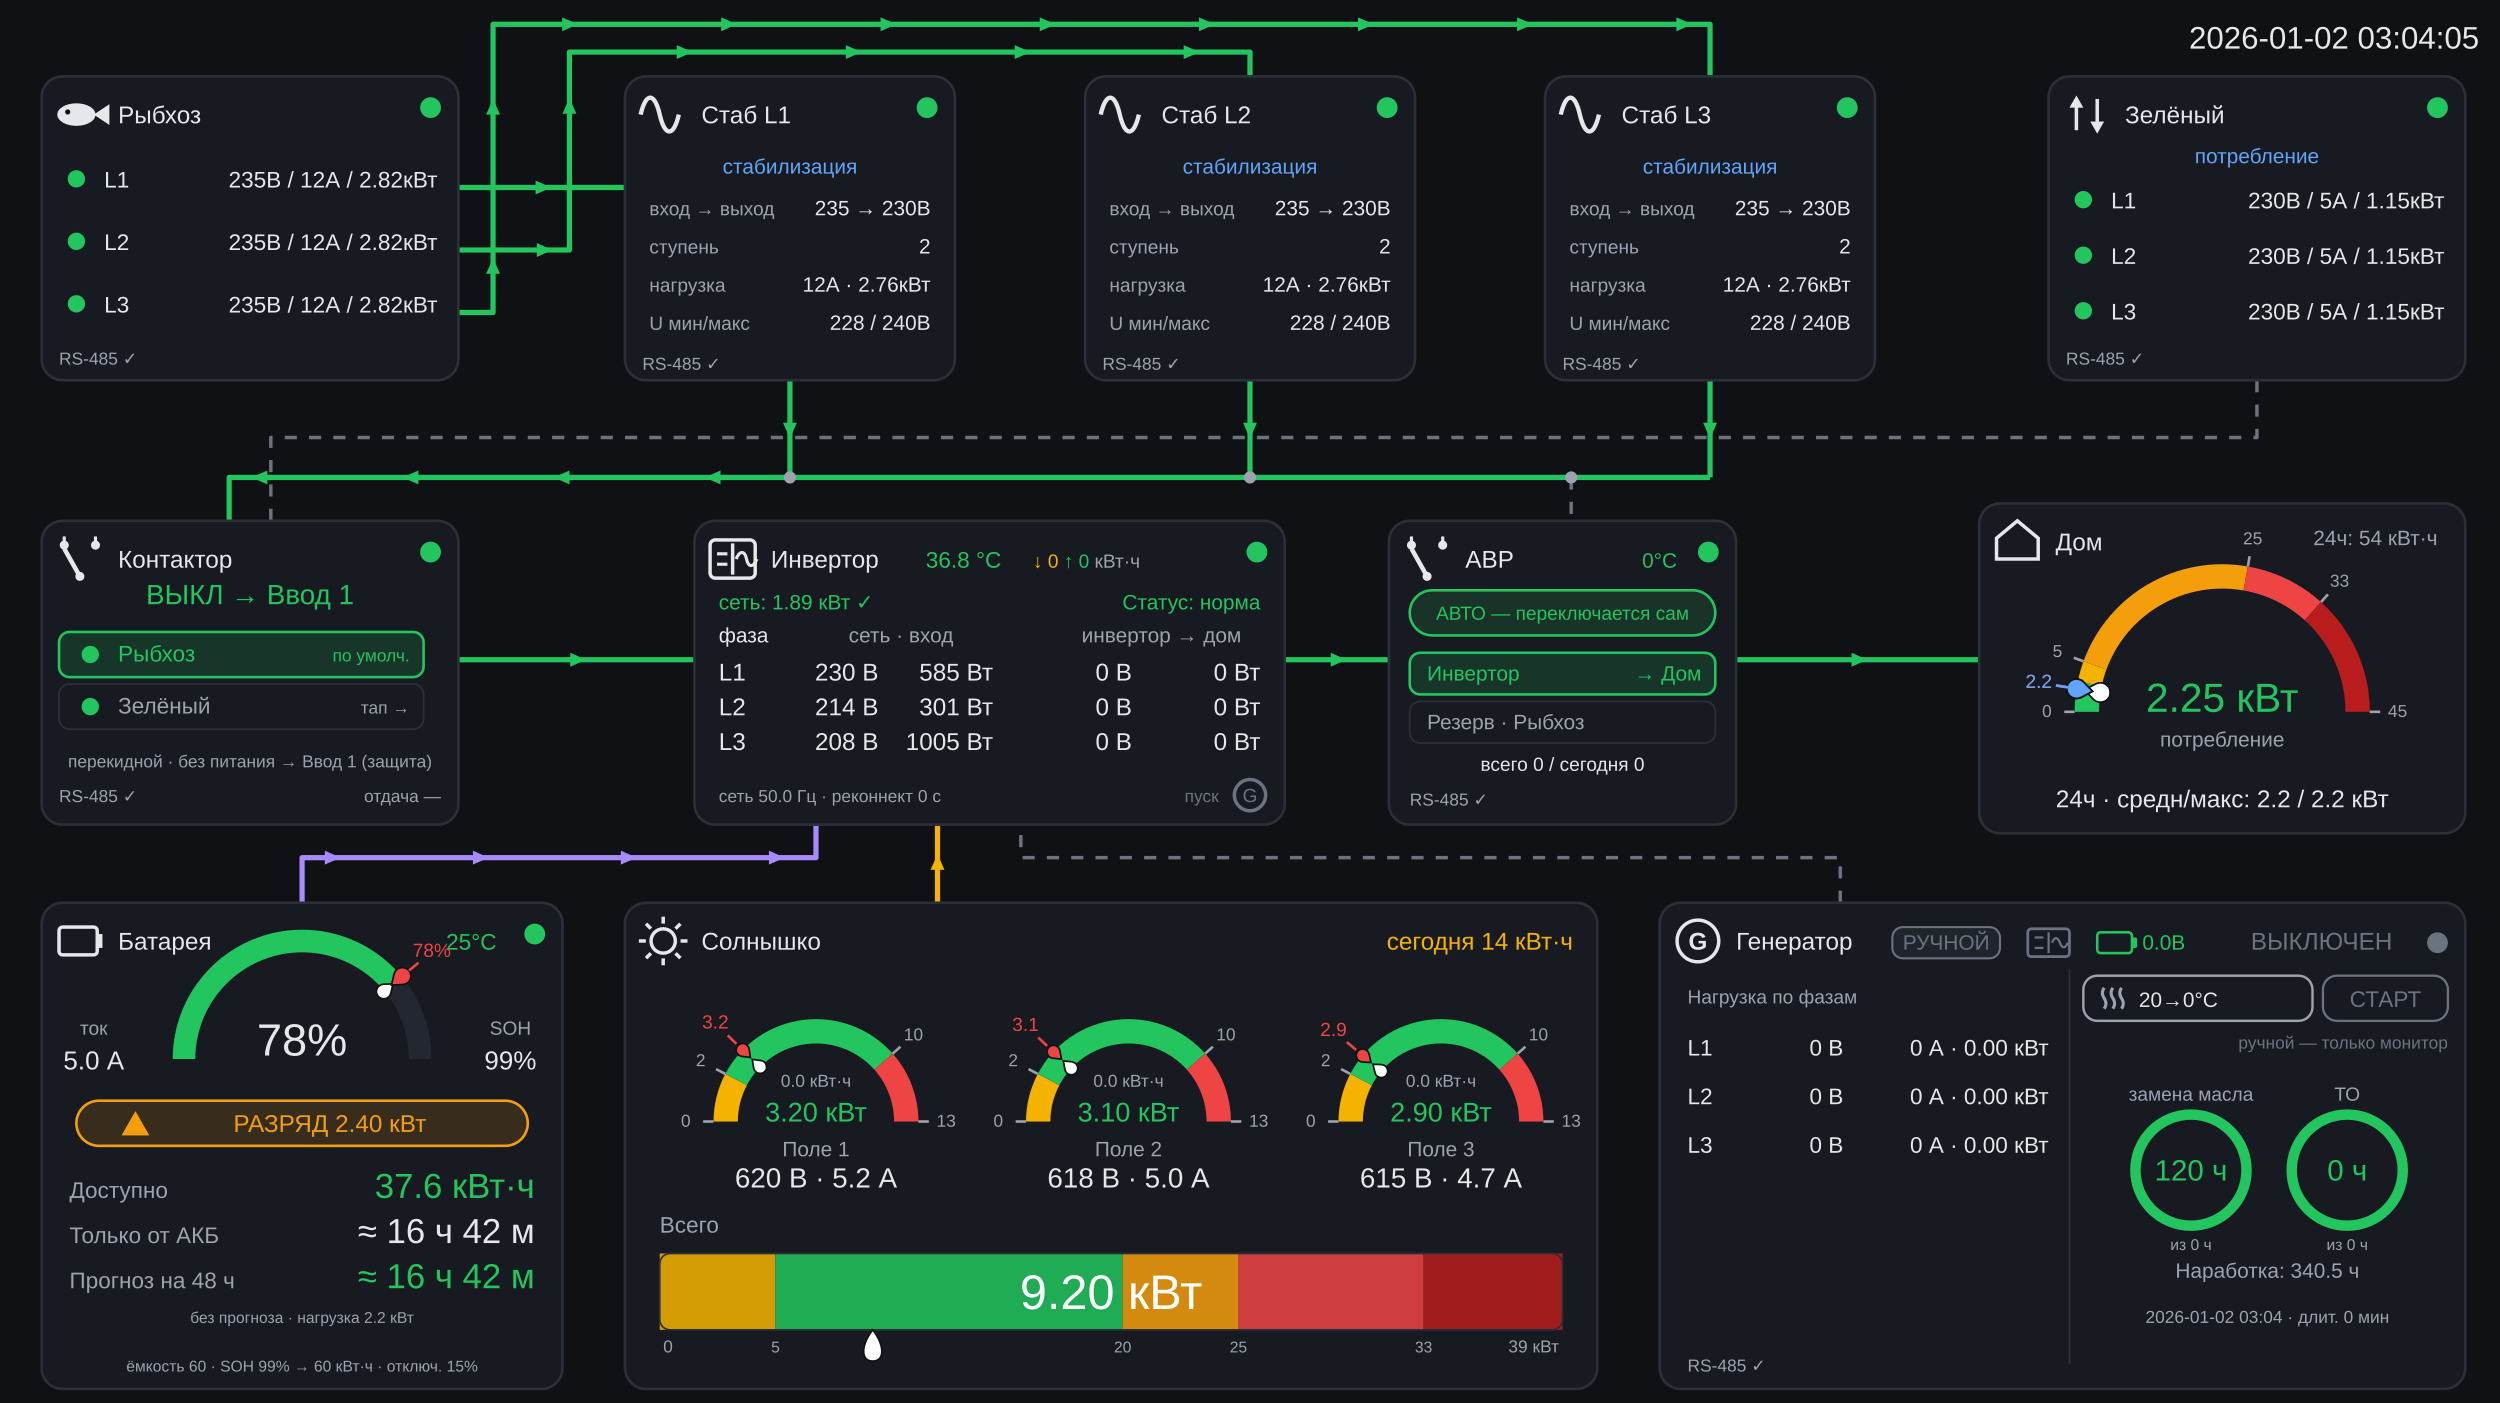
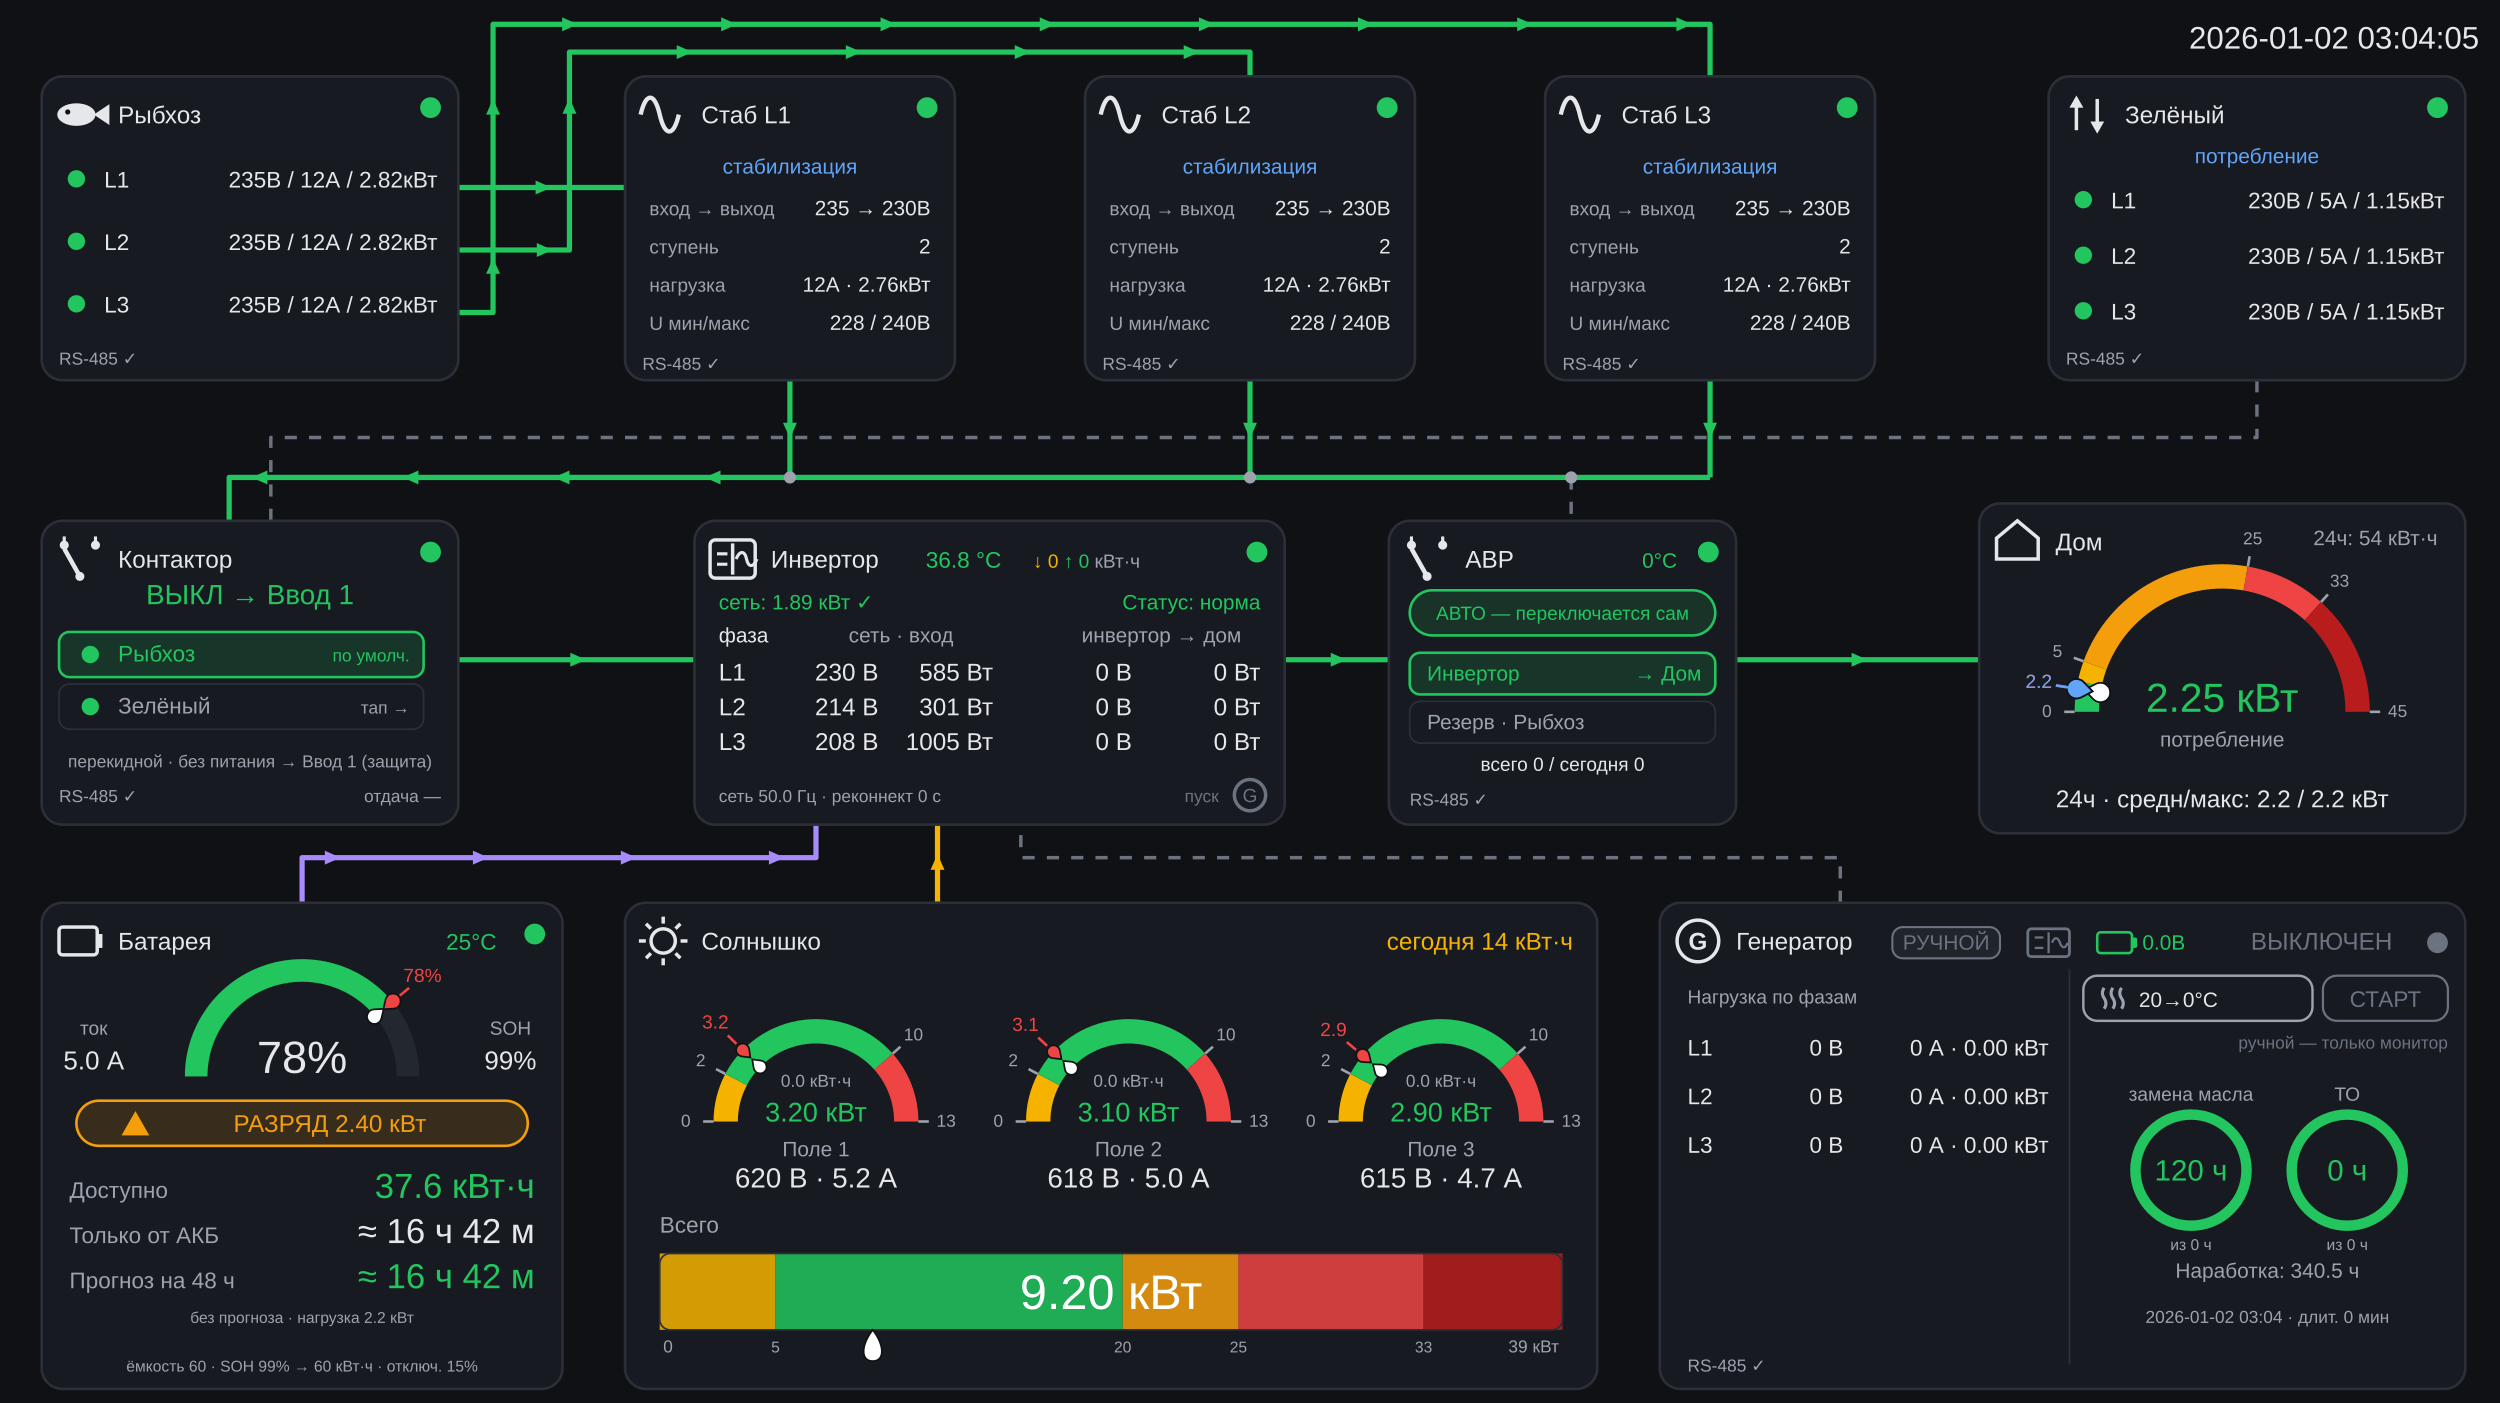
<svg xmlns="http://www.w3.org/2000/svg" viewBox="0 0 1440 808" font-family="Arial,Helvetica,sans-serif">
  <rect x="0" y="0" width="1440" height="830" fill="#0f1115" />
  <text x="1428" y="28" font-size="18" fill="#e5e7eb" text-anchor="end">2026-01-02 03:04:05</text>
  <polyline fill="none" stroke="#22c55e" stroke-width="3" stroke-linejoin="round" points="264,108 360,108 " />
  <polygon points="317.5,108.0 308.5,112.0 308.5,104.0" fill="#22c55e" />
  <polyline fill="none" stroke="#22c55e" stroke-width="3" stroke-linejoin="round" points="264,144 328,144 328,30 720,30 720,44 " />
  <polygon points="318.2,144.0 309.2,148.0 309.2,140.0" fill="#22c55e" />
  <polygon points="328.0,56.5 332.0,65.5 324.0,65.5" fill="#22c55e" />
  <polygon points="398.8,30.0 389.8,34.0 389.8,26.0" fill="#22c55e" />
  <polygon points="496.2,30.0 487.2,34.0 487.2,26.0" fill="#22c55e" />
  <polygon points="593.5,30.0 584.5,34.0 584.5,26.0" fill="#22c55e" />
  <polygon points="690.8,30.0 681.8,34.0 681.8,26.0" fill="#22c55e" />
  <polyline fill="none" stroke="#22c55e" stroke-width="3" stroke-linejoin="round" points="264,180 284,180 284,14 985,14 985,44 " />
  <polygon points="284.0,148.7 288.0,157.7 280.0,157.7" fill="#22c55e" />
  <polygon points="284.0,57.0 288.0,66.0 280.0,66.0" fill="#22c55e" />
  <polygon points="332.8,14.0 323.8,18.0 323.8,10.0" fill="#22c55e" />
  <polygon points="424.4,14.0 415.4,18.0 415.4,10.0" fill="#22c55e" />
  <polygon points="516.2,14.0 507.2,18.0 507.2,10.0" fill="#22c55e" />
  <polygon points="607.9,14.0 598.9,18.0 598.9,10.0" fill="#22c55e" />
  <polygon points="699.6,14.0 690.6,18.0 690.6,10.0" fill="#22c55e" />
  <polygon points="791.2,14.0 782.2,18.0 782.2,10.0" fill="#22c55e" />
  <polygon points="882.9,14.0 873.9,18.0 873.9,10.0" fill="#22c55e" />
  <polygon points="974.6,14.0 965.6,18.0 965.6,10.0" fill="#22c55e" />
  <polyline fill="none" stroke="#22c55e" stroke-width="3" stroke-linejoin="round" points="455,219 455,275 " />
  <polygon points="455.0,252.5 451.0,243.5 459.0,243.5" fill="#22c55e" />
  <polyline fill="none" stroke="#22c55e" stroke-width="3" stroke-linejoin="round" points="720,219 720,275 " />
  <polygon points="720.0,252.5 716.0,243.5 724.0,243.5" fill="#22c55e" />
  <polyline fill="none" stroke="#22c55e" stroke-width="3" stroke-linejoin="round" points="985,219 985,275 " />
  <polygon points="985.0,252.5 981.0,243.5 989.0,243.5" fill="#22c55e" />
  <polyline fill="none" stroke="#22c55e" stroke-width="3" stroke-linejoin="round" points="455,275 985,275 " />
  <polyline fill="none" stroke="#22c55e" stroke-width="3" stroke-linejoin="round" points="455,275 132,275 132,300 " />
  <polygon points="406.0,275.0 415.0,271.0 415.0,279.0" fill="#22c55e" />
  <polygon points="319.0,275.0 328.0,271.0 328.0,279.0" fill="#22c55e" />
  <polygon points="232.0,275.0 241.0,271.0 241.0,279.0" fill="#22c55e" />
  <polygon points="145.0,275.0 154.0,271.0 154.0,279.0" fill="#22c55e" />
  <polyline fill="none" stroke="#6b7280" stroke-width="2" stroke-linejoin="round" stroke-dasharray="7 7" points="905,275 905,300 " />
  <circle cx="455" cy="275" r="3.5" fill="#9ca3af" />
  <circle cx="720" cy="275" r="3.5" fill="#9ca3af" />
  <circle cx="905" cy="275" r="3.5" fill="#9ca3af" />
  <polyline fill="none" stroke="#6b7280" stroke-width="2" stroke-linejoin="round" stroke-dasharray="7 7" points="1300,219 1300,252 156,252 156,300 " />
  <polyline fill="none" stroke="#22c55e" stroke-width="3" stroke-linejoin="round" points="264,380 400,380 " />
  <polygon points="337.5,380.0 328.5,384.0 328.5,376.0" fill="#22c55e" />
  <polyline fill="none" stroke="#22c55e" stroke-width="3" stroke-linejoin="round" points="740,380 800,380 " />
  <polygon points="775.5,380.0 766.5,384.0 766.5,376.0" fill="#22c55e" />
  <polyline fill="none" stroke="#22c55e" stroke-width="3" stroke-linejoin="round" points="1000,380 1140,380 " />
  <polygon points="1075.5,380.0 1066.5,384.0 1066.5,376.0" fill="#22c55e" />
  <polyline fill="none" stroke="#a78bfa" stroke-width="3" stroke-linejoin="round" points="174,520 174,494 470,494 470,475 " />
  <polygon points="196.1,494.0 187.1,498.0 187.1,490.0" fill="#a78bfa" />
  <polygon points="281.4,494.0 272.4,498.0 272.4,490.0" fill="#a78bfa" />
  <polygon points="366.6,494.0 357.6,498.0 357.6,490.0" fill="#a78bfa" />
  <polygon points="451.9,494.0 442.9,498.0 442.9,490.0" fill="#a78bfa" />
  <polyline fill="none" stroke="#f5b300" stroke-width="3" stroke-linejoin="round" points="540,520 540,475 " />
  <polygon points="540.0,492.0 544.0,501.0 536.0,501.0" fill="#f5b300" />
  <polyline fill="none" stroke="#6b7280" stroke-width="2" stroke-linejoin="round" stroke-dasharray="7 7" points="1060,520 1060,494 588,494 588,475 " />
  <rect x="24" y="44" width="240" height="175" rx="12" fill="#171a20" stroke="#2b2f38" stroke-width="1.5" />
  <g fill="#e5e7eb">
    <ellipse cx="44" cy="66" rx="11" ry="6.5" />
    <polygon points="54,66 63,60 63,72" />
  </g>
  <circle cx="39" cy="64.5" r="1.5" fill="#0f1115" />
  <text x="68" y="71" font-size="14" fill="#e5e7eb" text-anchor="start">Рыбхоз</text>
  <circle cx="248" cy="62" r="6" fill="#22c55e" />
  <circle cx="44" cy="103" r="5" fill="#22c55e" />
  <text x="60" y="108" font-size="13" fill="#e5e7eb" text-anchor="start">L1</text>
  <text x="252" y="108" font-size="13" fill="#e5e7eb" text-anchor="end">235В / 12А / 2.82кВт</text>
  <circle cx="44" cy="139" r="5" fill="#22c55e" />
  <text x="60" y="144" font-size="13" fill="#e5e7eb" text-anchor="start">L2</text>
  <text x="252" y="144" font-size="13" fill="#e5e7eb" text-anchor="end">235В / 12А / 2.82кВт</text>
  <circle cx="44" cy="175" r="5" fill="#22c55e" />
  <text x="60" y="180" font-size="13" fill="#e5e7eb" text-anchor="start">L3</text>
  <text x="252" y="180" font-size="13" fill="#e5e7eb" text-anchor="end">235В / 12А / 2.82кВт</text>
  <text x="34" y="210" font-size="10" fill="#9ca3af" text-anchor="start">RS-485 ✓</text>
  <rect x="360" y="44" width="190" height="175" rx="12" fill="#171a20" stroke="#2b2f38" stroke-width="1.5" />
  <path d="M 369 66 c 3,-13 8,-13 11,0 c 3,13 8,13 11,0" fill="none" stroke="#e5e7eb" stroke-width="2.5" />
  <text x="404" y="71" font-size="14" fill="#e5e7eb" text-anchor="start">Стаб L1</text>
  <circle cx="534" cy="62" r="6" fill="#22c55e" />
  <text x="370" y="213" font-size="10" fill="#9ca3af" text-anchor="start">RS-485 ✓</text>
  <text x="455" y="100" font-size="12" fill="#60a5fa" text-anchor="middle">стабилизация</text>
  <text x="374" y="124" font-size="11" fill="#9ca3af" text-anchor="start">вход → выход</text>
  <text x="536" y="124" font-size="12" fill="#e5e7eb" text-anchor="end">235 → 230В</text>
  <text x="374" y="146" font-size="11" fill="#9ca3af" text-anchor="start">ступень</text>
  <text x="536" y="146" font-size="12" fill="#e5e7eb" text-anchor="end">2</text>
  <text x="374" y="168" font-size="11" fill="#9ca3af" text-anchor="start">нагрузка</text>
  <text x="536" y="168" font-size="12" fill="#e5e7eb" text-anchor="end">12А · 2.76кВт</text>
  <text x="374" y="190" font-size="11" fill="#9ca3af" text-anchor="start">U мин/макс</text>
  <text x="536" y="190" font-size="12" fill="#e5e7eb" text-anchor="end">228 / 240В</text>
  <rect x="625" y="44" width="190" height="175" rx="12" fill="#171a20" stroke="#2b2f38" stroke-width="1.5" />
  <path d="M 634 66 c 3,-13 8,-13 11,0 c 3,13 8,13 11,0" fill="none" stroke="#e5e7eb" stroke-width="2.5" />
  <text x="669" y="71" font-size="14" fill="#e5e7eb" text-anchor="start">Стаб L2</text>
  <circle cx="799" cy="62" r="6" fill="#22c55e" />
  <text x="635" y="213" font-size="10" fill="#9ca3af" text-anchor="start">RS-485 ✓</text>
  <text x="720" y="100" font-size="12" fill="#60a5fa" text-anchor="middle">стабилизация</text>
  <text x="639" y="124" font-size="11" fill="#9ca3af" text-anchor="start">вход → выход</text>
  <text x="801" y="124" font-size="12" fill="#e5e7eb" text-anchor="end">235 → 230В</text>
  <text x="639" y="146" font-size="11" fill="#9ca3af" text-anchor="start">ступень</text>
  <text x="801" y="146" font-size="12" fill="#e5e7eb" text-anchor="end">2</text>
  <text x="639" y="168" font-size="11" fill="#9ca3af" text-anchor="start">нагрузка</text>
  <text x="801" y="168" font-size="12" fill="#e5e7eb" text-anchor="end">12А · 2.76кВт</text>
  <text x="639" y="190" font-size="11" fill="#9ca3af" text-anchor="start">U мин/макс</text>
  <text x="801" y="190" font-size="12" fill="#e5e7eb" text-anchor="end">228 / 240В</text>
  <rect x="890" y="44" width="190" height="175" rx="12" fill="#171a20" stroke="#2b2f38" stroke-width="1.5" />
  <path d="M 899 66 c 3,-13 8,-13 11,0 c 3,13 8,13 11,0" fill="none" stroke="#e5e7eb" stroke-width="2.5" />
  <text x="934" y="71" font-size="14" fill="#e5e7eb" text-anchor="start">Стаб L3</text>
  <circle cx="1064" cy="62" r="6" fill="#22c55e" />
  <text x="900" y="213" font-size="10" fill="#9ca3af" text-anchor="start">RS-485 ✓</text>
  <text x="985" y="100" font-size="12" fill="#60a5fa" text-anchor="middle">стабилизация</text>
  <text x="904" y="124" font-size="11" fill="#9ca3af" text-anchor="start">вход → выход</text>
  <text x="1066" y="124" font-size="12" fill="#e5e7eb" text-anchor="end">235 → 230В</text>
  <text x="904" y="146" font-size="11" fill="#9ca3af" text-anchor="start">ступень</text>
  <text x="1066" y="146" font-size="12" fill="#e5e7eb" text-anchor="end">2</text>
  <text x="904" y="168" font-size="11" fill="#9ca3af" text-anchor="start">нагрузка</text>
  <text x="1066" y="168" font-size="12" fill="#e5e7eb" text-anchor="end">12А · 2.76кВт</text>
  <text x="904" y="190" font-size="11" fill="#9ca3af" text-anchor="start">U мин/макс</text>
  <text x="1066" y="190" font-size="12" fill="#e5e7eb" text-anchor="end">228 / 240В</text>
  <rect x="1180" y="44" width="240" height="175" rx="12" fill="#171a20" stroke="#2b2f38" stroke-width="1.5" />
  <line x1="1196" y1="75" x2="1196" y2="60" stroke="#e5e7eb" stroke-width="2" />
  <polygon points="1196,55 1192,62 1200,62" fill="#e5e7eb" />
  <line x1="1208" y1="57" x2="1208" y2="72" stroke="#e5e7eb" stroke-width="2" />
  <polygon points="1208,77 1212,70 1204,70" fill="#e5e7eb" />
  <text x="1224" y="71" font-size="14" fill="#e5e7eb" text-anchor="start">Зелёный</text>
  <circle cx="1404" cy="62" r="6" fill="#22c55e" />
  <text x="1300" y="94" font-size="12" fill="#60a5fa" text-anchor="middle">потребление</text>
  <circle cx="1200" cy="115" r="5" fill="#22c55e" />
  <text x="1216" y="120" font-size="13" fill="#e5e7eb" text-anchor="start">L1</text>
  <text x="1408" y="120" font-size="13" fill="#e5e7eb" text-anchor="end">230В / 5А / 1.15кВт</text>
  <circle cx="1200" cy="147" r="5" fill="#22c55e" />
  <text x="1216" y="152" font-size="13" fill="#e5e7eb" text-anchor="start">L2</text>
  <text x="1408" y="152" font-size="13" fill="#e5e7eb" text-anchor="end">230В / 5А / 1.15кВт</text>
  <circle cx="1200" cy="179" r="5" fill="#22c55e" />
  <text x="1216" y="184" font-size="13" fill="#e5e7eb" text-anchor="start">L3</text>
  <text x="1408" y="184" font-size="13" fill="#e5e7eb" text-anchor="end">230В / 5А / 1.15кВт</text>
  <text x="1190" y="210" font-size="10" fill="#9ca3af" text-anchor="start">RS-485 ✓</text>
  <rect x="24" y="300" width="240" height="175" rx="12" fill="#171a20" stroke="#2b2f38" stroke-width="1.5" />
  <circle cx="37" cy="314" r="2.6" fill="#e5e7eb" />
  <circle cx="55" cy="314" r="2.6" fill="#e5e7eb" />
  <circle cx="46" cy="332" r="2.6" fill="#e5e7eb" />
  <line x1="37" y1="314" x2="37" y2="309" stroke="#e5e7eb" stroke-width="1.8" />
  <line x1="55" y1="314" x2="55" y2="309" stroke="#e5e7eb" stroke-width="1.8" />
  <line x1="46" y1="332" x2="37" y2="316" stroke="#e5e7eb" stroke-width="2.6" />
  <text x="68" y="327" font-size="14" fill="#e5e7eb" text-anchor="start">Контактор</text>
  <circle cx="248" cy="318" r="6" fill="#22c55e" />
  <text x="144" y="348" font-size="16" fill="#22c55e" text-anchor="middle">ВЫКЛ → Ввод 1</text>
  <rect x="34" y="364" width="210" height="26" rx="6" fill="#22c55e" fill-opacity="0.16" stroke="#22c55e" stroke-width="1.5" />
  <circle cx="52" cy="377" r="5" fill="#22c55e" />
  <text x="68" y="381" font-size="13" fill="#22c55e" text-anchor="start">Рыбхоз</text>
  <text x="236" y="381" font-size="10" fill="#22c55e" text-anchor="end">по умолч.</text>
  <rect x="34" y="394" width="210" height="26" rx="6" fill="none" stroke="#2b2f38" stroke-width="1" />
  <circle cx="52" cy="407" r="5" fill="#22c55e" />
  <text x="68" y="411" font-size="13" fill="#9ca3af" text-anchor="start">Зелёный</text>
  <text x="236" y="411" font-size="10" fill="#9ca3af" text-anchor="end">тап →</text>
  <rect x="34" y="394" width="210" height="26" rx="6" fill="transparent" style="cursor:pointer" data-act="contactor" data-val="in2" />
  <text x="144" y="442" font-size="10" fill="#9ca3af" text-anchor="middle">перекидной · без питания → Ввод 1 (защита)</text>
  <text x="34" y="462" font-size="10" fill="#9ca3af" text-anchor="start">RS-485 ✓</text>
  <text x="254" y="462" font-size="10" fill="#9ca3af" text-anchor="end">отдача —</text>
  <rect x="400" y="300" width="340" height="175" rx="12" fill="#171a20" stroke="#2b2f38" stroke-width="1.5" />
  <rect x="409" y="311" width="26" height="22" rx="3" fill="none" stroke="#e5e7eb" stroke-width="2" />
  <line x1="422" y1="313" x2="422" y2="331" stroke="#e5e7eb" stroke-width="2" />
  <path d="M 424 322 c 2,-5 5,-5 6,0 c 1,5 4,5 6,0" fill="none" stroke="#e5e7eb" stroke-width="1.8" />
  <line x1="413" y1="319" x2="419" y2="319" stroke="#e5e7eb" stroke-width="1.8" />
  <line x1="413" y1="325" x2="419" y2="325" stroke="#e5e7eb" stroke-width="1.8" />
  <text x="444" y="327" font-size="14" fill="#e5e7eb" text-anchor="start">Инвертор</text>
  <circle cx="724" cy="318" r="6" fill="#22c55e" />
  <text x="555" y="327" font-size="13" fill="#22c55e" text-anchor="middle">36.8 °C</text>
  <text x="595" y="327" font-size="11" text-anchor="start" fill="#9ca3af">
    <tspan fill="#f5b300">↓ 0</tspan>
    <tspan fill="#22c55e">↑ 0</tspan> кВт·ч</text>
  <text x="414" y="351" font-size="12" fill="#22c55e" text-anchor="start">сеть: 1.89 кВт ✓</text>
  <text x="726" y="351" font-size="12" fill="#22c55e" text-anchor="end">Статус: норма</text>
  <text x="414" y="370" font-size="12" fill="#e5e7eb" text-anchor="start">фаза</text>
  <text x="519" y="370" font-size="12" fill="#9ca3af" text-anchor="middle">сеть · вход</text>
  <text x="669" y="370" font-size="12" fill="#9ca3af" text-anchor="middle">инвертор → дом</text>
  <text x="414" y="392" font-size="14" fill="#e5e7eb" text-anchor="start">L1</text>
  <text x="506" y="392" font-size="14" fill="#e5e7eb" text-anchor="end">230 В</text>
  <text x="572" y="392" font-size="14" fill="#e5e7eb" text-anchor="end">585 Вт</text>
  <text x="652" y="392" font-size="14" fill="#e5e7eb" text-anchor="end">0 В</text>
  <text x="726" y="392" font-size="14" fill="#e5e7eb" text-anchor="end">0 Вт</text>
  <text x="414" y="412" font-size="14" fill="#e5e7eb" text-anchor="start">L2</text>
  <text x="506" y="412" font-size="14" fill="#e5e7eb" text-anchor="end">214 В</text>
  <text x="572" y="412" font-size="14" fill="#e5e7eb" text-anchor="end">301 Вт</text>
  <text x="652" y="412" font-size="14" fill="#e5e7eb" text-anchor="end">0 В</text>
  <text x="726" y="412" font-size="14" fill="#e5e7eb" text-anchor="end">0 Вт</text>
  <text x="414" y="432" font-size="14" fill="#e5e7eb" text-anchor="start">L3</text>
  <text x="506" y="432" font-size="14" fill="#e5e7eb" text-anchor="end">208 В</text>
  <text x="572" y="432" font-size="14" fill="#e5e7eb" text-anchor="end">1005 Вт</text>
  <text x="652" y="432" font-size="14" fill="#e5e7eb" text-anchor="end">0 В</text>
  <text x="726" y="432" font-size="14" fill="#e5e7eb" text-anchor="end">0 Вт</text>
  <text x="414" y="462" font-size="10" fill="#9ca3af" text-anchor="start">сеть 50.0 Гц · реконнект 0 с</text>
  <text x="702" y="462" font-size="10" fill="#6b7280" text-anchor="end">пуск</text>
  <circle cx="720" cy="458" r="9" fill="none" stroke="#6b7280" stroke-width="2" />
  <text x="720" y="462" font-size="11" fill="#6b7280" text-anchor="middle">G</text>
  <rect x="800" y="300" width="200" height="175" rx="12" fill="#171a20" stroke="#2b2f38" stroke-width="1.5" />
  <circle cx="813" cy="314" r="2.6" fill="#e5e7eb" />
  <circle cx="831" cy="314" r="2.6" fill="#e5e7eb" />
  <circle cx="822" cy="332" r="2.6" fill="#e5e7eb" />
  <line x1="813" y1="314" x2="813" y2="309" stroke="#e5e7eb" stroke-width="1.8" />
  <line x1="831" y1="314" x2="831" y2="309" stroke="#e5e7eb" stroke-width="1.8" />
  <line x1="822" y1="332" x2="813" y2="316" stroke="#e5e7eb" stroke-width="2.6" />
  <text x="844" y="327" font-size="14" fill="#e5e7eb" text-anchor="start">АВР</text>
  <circle cx="984" cy="318" r="6" fill="#22c55e" />
  <text x="966" y="327" font-size="12" fill="#22c55e" text-anchor="end">0°C</text>
  <rect x="812" y="340" width="176" height="26" rx="13" fill="#22c55e" fill-opacity="0.15" stroke="#22c55e" stroke-width="1.5" />
  <text x="900" y="357" font-size="11" fill="#22c55e" text-anchor="middle">АВТО — переключается сам</text>
  <rect x="812" y="376" width="176" height="24" rx="6" fill="#22c55e" fill-opacity="0.16" stroke="#22c55e" stroke-width="1.5" />
  <text x="822" y="392" font-size="12" fill="#22c55e" text-anchor="start">Инвертор</text>
  <text x="980" y="392" font-size="12" fill="#22c55e" text-anchor="end">→ Дом</text>
  <rect x="812" y="404" width="176" height="24" rx="6" fill="none" stroke="#2b2f38" stroke-width="1" />
  <text x="822" y="420" font-size="12" fill="#9ca3af" text-anchor="start">Резерв · Рыбхоз</text>
  <text x="900" y="444" font-size="11" fill="#e5e7eb" text-anchor="middle">всего 0 / сегодня 0</text>
  <text x="812" y="464" font-size="10" fill="#9ca3af" text-anchor="start">RS-485 ✓</text>
  <rect x="1140" y="290" width="280" height="190" rx="12" fill="#171a20" stroke="#2b2f38" stroke-width="1.5" />
  <path d="M 1150 322 L 1150 310 L 1162 300 L 1174 310 L 1174 322 Z" fill="none" stroke="#e5e7eb" stroke-width="2" />
  <text x="1184" y="317" font-size="14" fill="#e5e7eb" text-anchor="start">Дом</text>
  <text x="1404" y="314" font-size="12" fill="#9ca3af" text-anchor="end">24ч: 54 кВт·ч</text>
  <path fill="none" stroke="#23272f" stroke-width="14" stroke-linecap="butt" d="M 1202.0 410.0 A 78 78 0 0 1 1358.0 410.0" />
  <path fill="none" stroke="#22c55e" stroke-width="14" stroke-linecap="butt" d="M 1202.0 410.0 A 78 78 0 0 1 1203.7 393.8" />
  <path fill="none" stroke="#f5b300" stroke-width="14" stroke-linecap="butt" d="M 1203.7 393.8 A 78 78 0 0 1 1206.7 383.3" />
  <path fill="none" stroke="#f59e0b" stroke-width="14" stroke-linecap="butt" d="M 1206.7 383.3 A 78 78 0 0 1 1293.5 333.2" />
  <path fill="none" stroke="#ef4444" stroke-width="14" stroke-linecap="butt" d="M 1293.5 333.2 A 78 78 0 0 1 1332.2 352.0" />
  <path fill="none" stroke="#b91c1c" stroke-width="14" stroke-linecap="butt" d="M 1332.2 352.0 A 78 78 0 0 1 1358.0 410.0" />
  <path d="M 1200.6,397.4 L 1207.2,393.9 L 1208.7,393.4 L 1210.3,393.3 L 1211.8,393.6 L 1213.1,394.3 L 1214.3,395.4 L 1215.1,396.7 L 1215.4,398.2 L 1215.4,399.8 L 1215.0,401.3 L 1214.1,402.6 L 1213.0,403.6 L 1211.6,404.2 L 1210.0,404.5 L 1208.5,404.3 L 1207.1,403.8 L 1205.8,402.8 Z" fill="#ffffff" stroke="#0f1115" stroke-width="1" />
  <text x="1280" y="410" font-size="23.4" fill="#22c55e" text-anchor="middle">2.25 кВт</text>
  <text x="1280" y="430" font-size="12" fill="#9ca3af" text-anchor="middle">потребление</text>
  <polyline fill="none" stroke="#9ca3af" stroke-width="1.5" stroke-linejoin="round" points="1195,410 1189,410 " />
  <text x="1179" y="413" font-size="10" fill="#9ca3af" text-anchor="middle">0</text>
  <polyline fill="none" stroke="#9ca3af" stroke-width="1.5" stroke-linejoin="round" points="1200.126,380.928 1194.488,378.876 " />
  <text x="1185.091" y="378.456" font-size="10" fill="#9ca3af" text-anchor="middle">5</text>
  <polyline fill="none" stroke="#9ca3af" stroke-width="1.5" stroke-linejoin="round" points="1294.76,326.291 1295.802,320.382 " />
  <text x="1297.538" y="313.534" font-size="10" fill="#9ca3af" text-anchor="middle">25</text>
  <polyline fill="none" stroke="#9ca3af" stroke-width="1.5" stroke-linejoin="round" points="1336.876,346.833 1340.891,342.374 " />
  <text x="1347.582" y="337.942" font-size="10" fill="#9ca3af" text-anchor="middle">33</text>
  <polyline fill="none" stroke="#9ca3af" stroke-width="1.5" stroke-linejoin="round" points="1365,410 1371,410 " />
  <text x="1381" y="413" font-size="10" fill="#9ca3af" text-anchor="middle">45</text>
  <path d="M 1205.3,398.2 L 1198.7,401.7 L 1197.2,402.2 L 1195.7,402.3 L 1194.2,402.0 L 1192.8,401.3 L 1191.7,400.2 L 1190.9,398.9 L 1190.5,397.4 L 1190.5,395.8 L 1191.0,394.3 L 1191.8,393.0 L 1193.0,392.0 L 1194.4,391.3 L 1195.9,391.1 L 1197.4,391.3 L 1198.9,391.8 L 1200.1,392.8 Z" fill="#ef4444" stroke="#0f1115" stroke-width="1" />
  <polyline fill="none" stroke="#ef4444" stroke-width="1.5" stroke-linejoin="round" points="1191.108,395.921 1184.194,394.826 " />
  <text x="1174.317" y="396.262" font-size="11" fill="#ef4444" text-anchor="middle">2.2</text>
  <path d="M 1205.3,398.2 L 1198.7,401.7 L 1197.2,402.2 L 1195.7,402.3 L 1194.2,402.0 L 1192.8,401.3 L 1191.7,400.2 L 1190.9,398.9 L 1190.5,397.4 L 1190.5,395.8 L 1191.0,394.3 L 1191.8,393.0 L 1193.0,392.0 L 1194.4,391.3 L 1195.9,391.1 L 1197.4,391.3 L 1198.9,391.8 L 1200.1,392.8 Z" fill="#60a5fa" stroke="#0f1115" stroke-width="1" />
  <polyline fill="none" stroke="#60a5fa" stroke-width="1.5" stroke-linejoin="round" points="1191.108,395.921 1184.194,394.826 " />
  <text x="1174.317" y="396.262" font-size="11" fill="#60a5fa" text-anchor="middle">2.2</text>
  <text x="1280" y="465" font-size="14" fill="#e5e7eb" text-anchor="middle">24ч · средн/макс: 2.2 / 2.2 кВт</text>
  <rect x="24" y="520" width="300" height="280" rx="12" fill="#171a20" stroke="#2b2f38" stroke-width="1.5" />
  <rect x="34" y="534" width="22" height="16" rx="2" fill="none" stroke="#e5e7eb" stroke-width="2" />
  <rect x="56" y="538" width="3" height="8" fill="#e5e7eb" />
  <text x="68" y="547" font-size="14" fill="#e5e7eb" text-anchor="start">Батарея</text>
  <circle cx="308" cy="538" r="6" fill="#22c55e" />
  <text x="286" y="547" font-size="13" fill="#22c55e" text-anchor="end">25°C</text>
-   <path fill="none" stroke="#23272f" stroke-width="13" stroke-linecap="butt" d="M 106.0 610.0 A 68 68 0 0 1 242.0 610.0" />
-   <path fill="none" stroke="#22c55e" stroke-width="13" stroke-linecap="butt" d="M 106.0 610.0 A 68 68 0 0 1 226.4 566.7" />
-   <path d="M 226.4,566.7 L 225.1,572.1 L 224.7,573.2 L 224.0,574.1 L 223.0,574.8 L 221.9,575.2 L 220.8,575.3 L 219.7,575.1 L 218.6,574.6 L 217.8,573.8 L 217.2,572.8 L 216.8,571.7 L 216.8,570.5 L 217.2,569.4 L 217.8,568.4 L 218.6,567.7 L 219.7,567.1 L 220.8,566.9 Z" fill="#ffffff" stroke="#0f1115" stroke-width="1" />
-   <path d="M 225.5,567.4 L 227.0,561.0 L 227.5,559.8 L 228.3,558.7 L 229.4,557.9 L 230.7,557.4 L 232.0,557.3 L 233.4,557.6 L 234.6,558.2 L 235.6,559.1 L 236.3,560.2 L 236.6,561.5 L 236.6,562.9 L 236.3,564.2 L 235.6,565.3 L 234.6,566.2 L 233.3,566.8 L 232.0,567.1 Z" fill="#ef4444" stroke="#0f1115" stroke-width="1" />
-   <polyline fill="none" stroke="#ef4444" stroke-width="1.5" stroke-linejoin="round" points="235.641,559.006 241.035,554.544 " />
-   <text x="248.74" y="551.17" font-size="11" fill="#ef4444" text-anchor="middle">78%</text>
-   <text x="174" y="608" font-size="26" fill="#e5e7eb" text-anchor="middle">78%</text>
+   <path fill="none" stroke="#23272f" stroke-width="13" stroke-linecap="butt" d="M 113.0 620.0 A 61 61 0 0 1 235.0 620.0" />
+   <path fill="none" stroke="#22c55e" stroke-width="13" stroke-linecap="butt" d="M 113.0 620.0 A 61 61 0 0 1 221.0 581.1" />
+   <path d="M 221.0,581.1 L 219.7,586.6 L 219.3,587.6 L 218.6,588.6 L 217.6,589.3 L 216.6,589.7 L 215.4,589.8 L 214.3,589.6 L 213.2,589.0 L 212.4,588.3 L 211.8,587.3 L 211.4,586.2 L 211.4,585.0 L 211.8,583.9 L 212.4,582.9 L 213.2,582.1 L 214.3,581.6 L 215.4,581.4 Z" fill="#ffffff" stroke="#0f1115" stroke-width="1" />
+   <path d="M 220.8,581.3 L 222.1,575.6 L 222.6,574.5 L 223.3,573.5 L 224.3,572.8 L 225.4,572.4 L 226.6,572.3 L 227.8,572.5 L 228.9,573.0 L 229.8,573.9 L 230.4,574.9 L 230.7,576.1 L 230.7,577.3 L 230.4,578.4 L 229.8,579.5 L 228.9,580.3 L 227.8,580.8 L 226.6,581.0 Z" fill="#ef4444" stroke="#0f1115" stroke-width="1" />
+   <polyline fill="none" stroke="#ef4444" stroke-width="1.5" stroke-linejoin="round" points="230.247,573.468 235.641,569.006 " />
+   <text x="243.346" y="565.632" font-size="11" fill="#ef4444" text-anchor="middle">78%</text>
+   <text x="174" y="618" font-size="26" fill="#e5e7eb" text-anchor="middle">78%</text>
  <text x="54" y="596" font-size="11" fill="#9ca3af" text-anchor="middle">ток</text>
  <text x="54" y="616" font-size="15" fill="#e5e7eb" text-anchor="middle">5.0 А</text>
  <text x="294" y="596" font-size="11" fill="#9ca3af" text-anchor="middle">SOH</text>
  <text x="294" y="616" font-size="15" fill="#e5e7eb" text-anchor="middle">99%</text>
  <rect x="44" y="634" width="260" height="26" rx="13" fill="#f59e0b" fill-opacity="0.15" stroke="#f59e0b" stroke-width="1.5" />
  <polygon points="70,654 78,640 86,654" fill="#f59e0b" />
  <text x="190" y="652" font-size="14" fill="#f59e0b" text-anchor="middle">РАЗРЯД 2.40 кВт</text>
  <text x="40" y="690" font-size="13" fill="#9ca3af" text-anchor="start">Доступно</text>
  <text x="308" y="690" font-size="20" fill="#22c55e" text-anchor="end">37.6 кВт·ч</text>
  <text x="40" y="716" font-size="13" fill="#9ca3af" text-anchor="start">Только от АКБ</text>
  <text x="308" y="716" font-size="20" fill="#e5e7eb" text-anchor="end">≈ 16 ч 42 м</text>
  <text x="40" y="742" font-size="13" fill="#9ca3af" text-anchor="start">Прогноз на 48 ч</text>
  <text x="308" y="742" font-size="20" fill="#22c55e" text-anchor="end">≈ 16 ч 42 м</text>
  <text x="174" y="762" font-size="9" fill="#9ca3af" text-anchor="middle">без прогноза · нагрузка 2.2 кВт</text>
  <text x="174" y="790" font-size="9" fill="#9ca3af" text-anchor="middle">ёмкость 60 · SOH 99% → 60 кВт·ч · отключ. 15%</text>
  <rect x="360" y="520" width="560" height="280" rx="12" fill="#171a20" stroke="#2b2f38" stroke-width="1.5" />
  <circle cx="382" cy="542" r="7" fill="none" stroke="#e5e7eb" stroke-width="2" />
  <line x1="392.0" y1="542.0" x2="396.0" y2="542.0" stroke="#e5e7eb" stroke-width="2" />
  <line x1="389.1" y1="534.9" x2="391.9" y2="532.1" stroke="#e5e7eb" stroke-width="2" />
  <line x1="382.0" y1="532.0" x2="382.0" y2="528.0" stroke="#e5e7eb" stroke-width="2" />
  <line x1="374.9" y1="534.9" x2="372.1" y2="532.1" stroke="#e5e7eb" stroke-width="2" />
  <line x1="372.0" y1="542.0" x2="368.0" y2="542.0" stroke="#e5e7eb" stroke-width="2" />
  <line x1="374.9" y1="549.1" x2="372.1" y2="551.9" stroke="#e5e7eb" stroke-width="2" />
  <line x1="382.0" y1="552.0" x2="382.0" y2="556.0" stroke="#e5e7eb" stroke-width="2" />
  <line x1="389.1" y1="549.1" x2="391.9" y2="551.9" stroke="#e5e7eb" stroke-width="2" />
  <text x="404" y="547" font-size="14" fill="#e5e7eb" text-anchor="start">Солнышко</text>
  <text x="906" y="547" font-size="14" fill="#f5b300" text-anchor="end">сегодня 14 кВт·ч</text>
  <path fill="none" stroke="#23272f" stroke-width="14" stroke-linecap="butt" d="M 418.0 646.0 A 52 52 0 0 1 522.0 646.0" />
  <path fill="none" stroke="#f5b300" stroke-width="14" stroke-linecap="butt" d="M 418.0 646.0 A 52 52 0 0 1 424.0 621.8" />
  <path fill="none" stroke="#22c55e" stroke-width="14" stroke-linecap="butt" d="M 424.0 621.8 A 52 52 0 0 1 508.9 611.5" />
  <path fill="none" stroke="#ef4444" stroke-width="14" stroke-linecap="butt" d="M 508.9 611.5 A 52 52 0 0 1 522.0 646.0" />
  <path d="M 433.3,610.2 L 438.3,610.9 L 439.3,611.1 L 440.2,611.7 L 440.9,612.4 L 441.3,613.3 L 441.5,614.4 L 441.5,615.4 L 441.1,616.4 L 440.5,617.2 L 439.7,617.8 L 438.7,618.2 L 437.7,618.3 L 436.7,618.1 L 435.7,617.7 L 435.0,617.0 L 434.4,616.1 L 434.1,615.1 Z" fill="#ffffff" stroke="#0f1115" stroke-width="1" />
  <text x="470" y="646" font-size="15.6" fill="#22c55e" text-anchor="middle">3.20 кВт</text>
  <text x="470" y="666" font-size="12" fill="#9ca3af" text-anchor="middle">Поле 1</text>
  <text x="470" y="626" font-size="10" fill="#9ca3af" text-anchor="middle">0.0 кВт·ч</text>
  <polyline fill="none" stroke="#9ca3af" stroke-width="1.5" stroke-linejoin="round" points="411,646 405,646 " />
  <text x="395" y="649" font-size="10" fill="#9ca3af" text-anchor="middle">0</text>
  <polyline fill="none" stroke="#9ca3af" stroke-width="1.5" stroke-linejoin="round" points="417.758,618.581 412.445,615.793 " />
  <text x="403.591" y="614.146" font-size="10" fill="#9ca3af" text-anchor="middle">2</text>
  <polyline fill="none" stroke="#9ca3af" stroke-width="1.5" stroke-linejoin="round" points="514.162,606.876 518.653,602.897 " />
  <text x="526.138" y="599.266" font-size="10" fill="#9ca3af" text-anchor="middle">10</text>
  <polyline fill="none" stroke="#9ca3af" stroke-width="1.5" stroke-linejoin="round" points="529,646 535,646 " />
  <text x="545" y="649" font-size="10" fill="#9ca3af" text-anchor="middle">13</text>
  <path d="M 432.2,609.1 L 427.3,608.5 L 426.3,608.2 L 425.4,607.7 L 424.7,606.9 L 424.2,606.0 L 424.0,605.0 L 424.1,604.0 L 424.5,603.0 L 425.1,602.2 L 425.9,601.5 L 426.9,601.2 L 427.9,601.0 L 428.9,601.2 L 429.9,601.7 L 430.6,602.4 L 431.2,603.2 L 431.5,604.2 Z" fill="#ef4444" stroke="#0f1115" stroke-width="1" />
  <polyline fill="none" stroke="#ef4444" stroke-width="1.5" stroke-linejoin="round" points="424.202,601.295 419.192,596.406 " />
  <text x="412.036" y="592.421" font-size="11" fill="#ef4444" text-anchor="middle">3.2</text>
  <text x="470" y="684" font-size="16" text-anchor="middle" fill="#e5e7eb">
    <tspan fill="#e5e7eb">620 В</tspan> · 5.2 А</text>
  <path fill="none" stroke="#23272f" stroke-width="14" stroke-linecap="butt" d="M 598.0 646.0 A 52 52 0 0 1 702.0 646.0" />
  <path fill="none" stroke="#f5b300" stroke-width="14" stroke-linecap="butt" d="M 598.0 646.0 A 52 52 0 0 1 604.0 621.8" />
  <path fill="none" stroke="#22c55e" stroke-width="14" stroke-linecap="butt" d="M 604.0 621.8 A 52 52 0 0 1 688.9 611.5" />
  <path fill="none" stroke="#ef4444" stroke-width="14" stroke-linecap="butt" d="M 688.9 611.5 A 52 52 0 0 1 702.0 646.0" />
  <path d="M 612.5,611.1 L 617.4,611.6 L 618.4,611.9 L 619.3,612.4 L 620.1,613.1 L 620.6,614.0 L 620.8,615.1 L 620.7,616.1 L 620.4,617.1 L 619.8,617.9 L 619.0,618.6 L 618.0,619.0 L 617.0,619.1 L 616.0,618.9 L 615.1,618.5 L 614.3,617.9 L 613.7,617.0 L 613.4,616.0 Z" fill="#ffffff" stroke="#0f1115" stroke-width="1" />
  <text x="650" y="646" font-size="15.6" fill="#22c55e" text-anchor="middle">3.10 кВт</text>
  <text x="650" y="666" font-size="12" fill="#9ca3af" text-anchor="middle">Поле 2</text>
  <text x="650" y="626" font-size="10" fill="#9ca3af" text-anchor="middle">0.0 кВт·ч</text>
  <polyline fill="none" stroke="#9ca3af" stroke-width="1.5" stroke-linejoin="round" points="591,646 585,646 " />
  <text x="575" y="649" font-size="10" fill="#9ca3af" text-anchor="middle">0</text>
  <polyline fill="none" stroke="#9ca3af" stroke-width="1.5" stroke-linejoin="round" points="597.758,618.581 592.445,615.793 " />
  <text x="583.591" y="614.146" font-size="10" fill="#9ca3af" text-anchor="middle">2</text>
  <polyline fill="none" stroke="#9ca3af" stroke-width="1.5" stroke-linejoin="round" points="694.162,606.876 698.653,602.897 " />
  <text x="706.138" y="599.266" font-size="10" fill="#9ca3af" text-anchor="middle">10</text>
  <polyline fill="none" stroke="#9ca3af" stroke-width="1.5" stroke-linejoin="round" points="709,646 715,646 " />
  <text x="725" y="649" font-size="10" fill="#9ca3af" text-anchor="middle">13</text>
  <path d="M 611.4,610.1 L 606.4,609.5 L 605.4,609.3 L 604.5,608.8 L 603.8,608.0 L 603.3,607.1 L 603.1,606.1 L 603.1,605.1 L 603.5,604.1 L 604.1,603.3 L 604.9,602.6 L 605.8,602.2 L 606.8,602.1 L 607.9,602.2 L 608.8,602.7 L 609.6,603.3 L 610.2,604.2 L 610.5,605.2 Z" fill="#ef4444" stroke="#0f1115" stroke-width="1" />
  <polyline fill="none" stroke="#ef4444" stroke-width="1.5" stroke-linejoin="round" points="603.135,602.415 598.009,597.648 " />
  <text x="590.686" y="593.838" font-size="11" fill="#ef4444" text-anchor="middle">3.1</text>
  <text x="650" y="684" font-size="16" text-anchor="middle" fill="#e5e7eb">
    <tspan fill="#e5e7eb">618 В</tspan> · 5.0 А</text>
  <path fill="none" stroke="#23272f" stroke-width="14" stroke-linecap="butt" d="M 778.0 646.0 A 52 52 0 0 1 882.0 646.0" />
  <path fill="none" stroke="#f5b300" stroke-width="14" stroke-linecap="butt" d="M 778.0 646.0 A 52 52 0 0 1 784.0 621.8" />
  <path fill="none" stroke="#22c55e" stroke-width="14" stroke-linecap="butt" d="M 784.0 621.8 A 52 52 0 0 1 868.9 611.5" />
  <path fill="none" stroke="#ef4444" stroke-width="14" stroke-linecap="butt" d="M 868.9 611.5 A 52 52 0 0 1 882.0 646.0" />
  <path d="M 790.8,613.0 L 795.8,613.2 L 796.8,613.4 L 797.8,613.9 L 798.5,614.6 L 799.0,615.5 L 799.3,616.5 L 799.3,617.5 L 799.0,618.5 L 798.5,619.4 L 797.7,620.1 L 796.8,620.5 L 795.8,620.7 L 794.7,620.6 L 793.8,620.2 L 792.9,619.6 L 792.3,618.8 L 792.0,617.8 Z" fill="#ffffff" stroke="#0f1115" stroke-width="1" />
  <text x="830" y="646" font-size="15.6" fill="#22c55e" text-anchor="middle">2.90 кВт</text>
  <text x="830" y="666" font-size="12" fill="#9ca3af" text-anchor="middle">Поле 3</text>
  <text x="830" y="626" font-size="10" fill="#9ca3af" text-anchor="middle">0.0 кВт·ч</text>
  <polyline fill="none" stroke="#9ca3af" stroke-width="1.5" stroke-linejoin="round" points="771,646 765,646 " />
  <text x="755" y="649" font-size="10" fill="#9ca3af" text-anchor="middle">0</text>
  <polyline fill="none" stroke="#9ca3af" stroke-width="1.5" stroke-linejoin="round" points="777.758,618.581 772.445,615.793 " />
  <text x="763.591" y="614.146" font-size="10" fill="#9ca3af" text-anchor="middle">2</text>
  <polyline fill="none" stroke="#9ca3af" stroke-width="1.5" stroke-linejoin="round" points="874.162,606.876 878.653,602.897 " />
  <text x="886.138" y="599.266" font-size="10" fill="#9ca3af" text-anchor="middle">10</text>
  <polyline fill="none" stroke="#9ca3af" stroke-width="1.5" stroke-linejoin="round" points="889,646 895,646 " />
  <text x="905" y="649" font-size="10" fill="#9ca3af" text-anchor="middle">13</text>
  <path d="M 789.7,612.0 L 784.7,611.7 L 783.7,611.5 L 782.8,611.0 L 782.0,610.3 L 781.5,609.4 L 781.2,608.4 L 781.2,607.4 L 781.5,606.4 L 782.0,605.5 L 782.8,604.8 L 783.7,604.4 L 784.8,604.2 L 785.8,604.3 L 786.7,604.7 L 787.6,605.3 L 788.2,606.1 L 788.6,607.1 Z" fill="#ef4444" stroke="#0f1115" stroke-width="1" />
  <polyline fill="none" stroke="#ef4444" stroke-width="1.5" stroke-linejoin="round" points="781.084,604.73 775.734,600.216 " />
  <text x="768.09" y="596.768" font-size="11" fill="#ef4444" text-anchor="middle">2.9</text>
  <text x="830" y="684" font-size="16" text-anchor="middle" fill="#e5e7eb">
    <tspan fill="#e5e7eb">615 В</tspan> · 4.7 А</text>
  <text x="380" y="710" font-size="13" fill="#9ca3af" text-anchor="start">Всего</text>
  <rect x="380.0" y="722" width="66.7" height="44" fill="#f5b300" opacity="0.85" />
  <rect x="446.7" y="722" width="200.0" height="44" fill="#22c55e" opacity="0.85" />
  <rect x="646.7" y="722" width="66.7" height="44" fill="#f59e0b" opacity="0.85" />
  <rect x="713.3" y="722" width="106.7" height="44" fill="#ef4444" opacity="0.85" />
  <rect x="820.0" y="722" width="80.0" height="44" fill="#b91c1c" opacity="0.85" />
  <rect x="380" y="722" width="520" height="44" rx="6" fill="none" stroke="#2b2f38" stroke-width="1" />
  <path d="M 502.7,766 C 509.7,775 509.7,784 502.7,784 C 495.7,784 495.7,775 502.7,766 Z" fill="#ffffff" stroke="#0f1115" stroke-width="1" />
  <text x="640" y="754" font-size="28" fill="#ffffff" text-anchor="middle">9.20 кВт</text>
  <text x="382" y="779" font-size="10" fill="#9ca3af" text-anchor="start">0</text>
  <text x="446.667" y="779" font-size="9" fill="#9ca3af" text-anchor="middle">5</text>
  <text x="646.667" y="779" font-size="9" fill="#9ca3af" text-anchor="middle">20</text>
  <text x="713.333" y="779" font-size="9" fill="#9ca3af" text-anchor="middle">25</text>
  <text x="820" y="779" font-size="9" fill="#9ca3af" text-anchor="middle">33</text>
  <text x="898" y="779" font-size="10" fill="#9ca3af" text-anchor="end">39 кВт</text>
  <rect x="956" y="520" width="464" height="280" rx="12" fill="#171a20" stroke="#2b2f38" stroke-width="1.5" />
  <circle cx="978" cy="542" r="12" fill="none" stroke="#e5e7eb" stroke-width="2" />
  <text x="978" y="547" font-size="14" font-weight="bold" fill="#e5e7eb" text-anchor="middle">G</text>
  <text x="1000" y="547" font-size="14" fill="#e5e7eb" text-anchor="start">Генератор</text>
  <rect x="1090" y="534" width="62" height="18" rx="6" fill="#6b7280" fill-opacity="0.12" stroke="#6b7280" stroke-width="1.2" />
  <text x="1121" y="547" font-size="12" fill="#6b7280" text-anchor="middle">РУЧНОЙ</text>
  <rect x="1168" y="535" width="24" height="16" rx="2" fill="none" stroke="#6b7280" stroke-width="1.6" />
  <line x1="1180" y1="537" x2="1180" y2="549" stroke="#6b7280" stroke-width="1.3" />
  <line x1="1172" y1="540" x2="1177" y2="540" stroke="#6b7280" stroke-width="1.3" />
  <line x1="1172" y1="546" x2="1177" y2="546" stroke="#6b7280" stroke-width="1.3" />
  <path d="M 1182 543 c 1.2,-3.5 3.3,-3.5 4.5,0 c 1.2,3.5 3.3,3.5 4.5,0" fill="none" stroke="#6b7280" stroke-width="1.3" />
  <rect x="1208" y="537" width="20" height="12" rx="2" fill="none" stroke="#22c55e" stroke-width="1.5" />
  <rect x="1228" y="540" width="3" height="6" rx="1" fill="#22c55e" />
  <text x="1234" y="547" font-size="12" fill="#22c55e" text-anchor="start">0.0В</text>
  <text x="1378" y="547" font-size="14" fill="#6b7280" text-anchor="end">ВЫКЛЮЧЕН</text>
  <circle cx="1404" cy="543" r="6" fill="#6b7280" />
  <rect x="1200" y="562" width="132" height="26" rx="8" fill="#9ca3af" fill-opacity="0" stroke="#9ca3af" stroke-width="1.4" />
  <path d="M 1212.0 581 q 2 -3 0 -6 q -2 -3 0 -6" fill="none" stroke="#9ca3af" stroke-width="1.8" />
  <path d="M 1217.0 581 q 2 -3 0 -6 q -2 -3 0 -6" fill="none" stroke="#9ca3af" stroke-width="1.8" />
  <path d="M 1222.0 581 q 2 -3 0 -6 q -2 -3 0 -6" fill="none" stroke="#9ca3af" stroke-width="1.8" />
  <text x="1232" y="580" font-size="12" fill="#e5e7eb" text-anchor="start">20→0°C</text>
  <rect x="1338" y="562" width="72" height="26" rx="8" fill="none" stroke="#6b7280" stroke-width="1.3" />
  <text x="1374" y="580" font-size="13" fill="#6b7280" text-anchor="middle">СТАРТ</text>
  <text x="1410" y="604" font-size="10" fill="#6b7280" text-anchor="end">ручной — только монитор</text>
  <line x1="1192" y1="558" x2="1192" y2="786" stroke="#2b2f38" stroke-width="1" />
  <text x="972" y="578" font-size="11" fill="#9ca3af" text-anchor="start">Нагрузка по фазам</text>
  <text x="972" y="608" font-size="13" fill="#e5e7eb" text-anchor="start">L1</text>
  <text x="1052" y="608" font-size="13" fill="#e5e7eb" text-anchor="middle">0 В</text>
  <text x="1180" y="608" font-size="13" fill="#e5e7eb" text-anchor="end">0 А · 0.00 кВт</text>
  <text x="972" y="636" font-size="13" fill="#e5e7eb" text-anchor="start">L2</text>
  <text x="1052" y="636" font-size="13" fill="#e5e7eb" text-anchor="middle">0 В</text>
  <text x="1180" y="636" font-size="13" fill="#e5e7eb" text-anchor="end">0 А · 0.00 кВт</text>
  <text x="972" y="664" font-size="13" fill="#e5e7eb" text-anchor="start">L3</text>
  <text x="1052" y="664" font-size="13" fill="#e5e7eb" text-anchor="middle">0 В</text>
  <text x="1180" y="664" font-size="13" fill="#e5e7eb" text-anchor="end">0 А · 0.00 кВт</text>
  <text x="972" y="790" font-size="10" fill="#9ca3af" text-anchor="start">RS-485 ✓</text>
  <circle cx="1262" cy="674" r="32" fill="none" stroke="#23272f" stroke-width="6" />
  <circle cx="1262" cy="674" r="32" fill="none" stroke="#22c55e" stroke-width="6" />
  <text x="1262" y="680" font-size="17" fill="#22c55e" text-anchor="middle">120 ч</text>
  <text x="1262" y="634" font-size="11" fill="#9ca3af" text-anchor="middle">замена масла</text>
  <text x="1262" y="720" font-size="9" fill="#9ca3af" text-anchor="middle">из 0 ч</text>
  <circle cx="1352" cy="674" r="32" fill="none" stroke="#23272f" stroke-width="6" />
  <circle cx="1352" cy="674" r="32" fill="none" stroke="#22c55e" stroke-width="6" />
  <text x="1352" y="680" font-size="17" fill="#22c55e" text-anchor="middle">0 ч</text>
  <text x="1352" y="634" font-size="11" fill="#9ca3af" text-anchor="middle">ТО</text>
  <text x="1352" y="720" font-size="9" fill="#9ca3af" text-anchor="middle">из 0 ч</text>
  <text x="1306" y="736" font-size="12" fill="#9ca3af" text-anchor="middle">Наработка: 340.5 ч</text>
  <text x="1306" y="762" font-size="10" fill="#9ca3af" text-anchor="middle">2026-01-02 03:04 · длит. 0 мин</text>
</svg>
